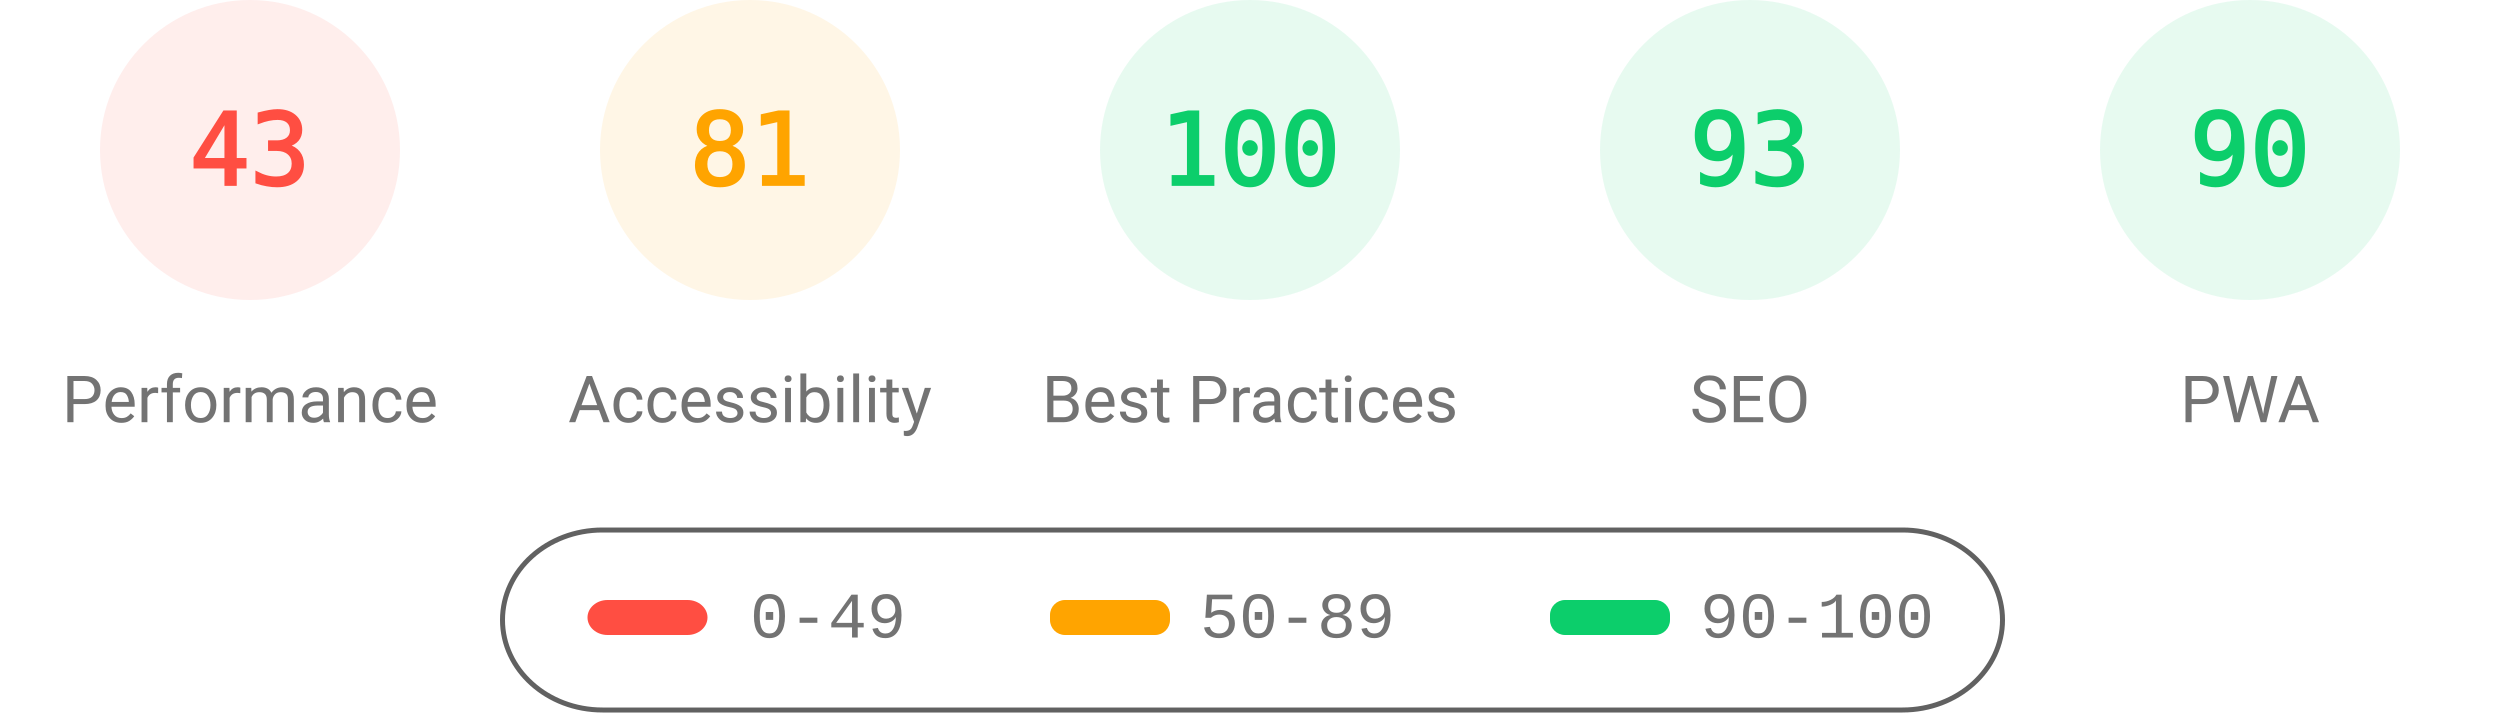
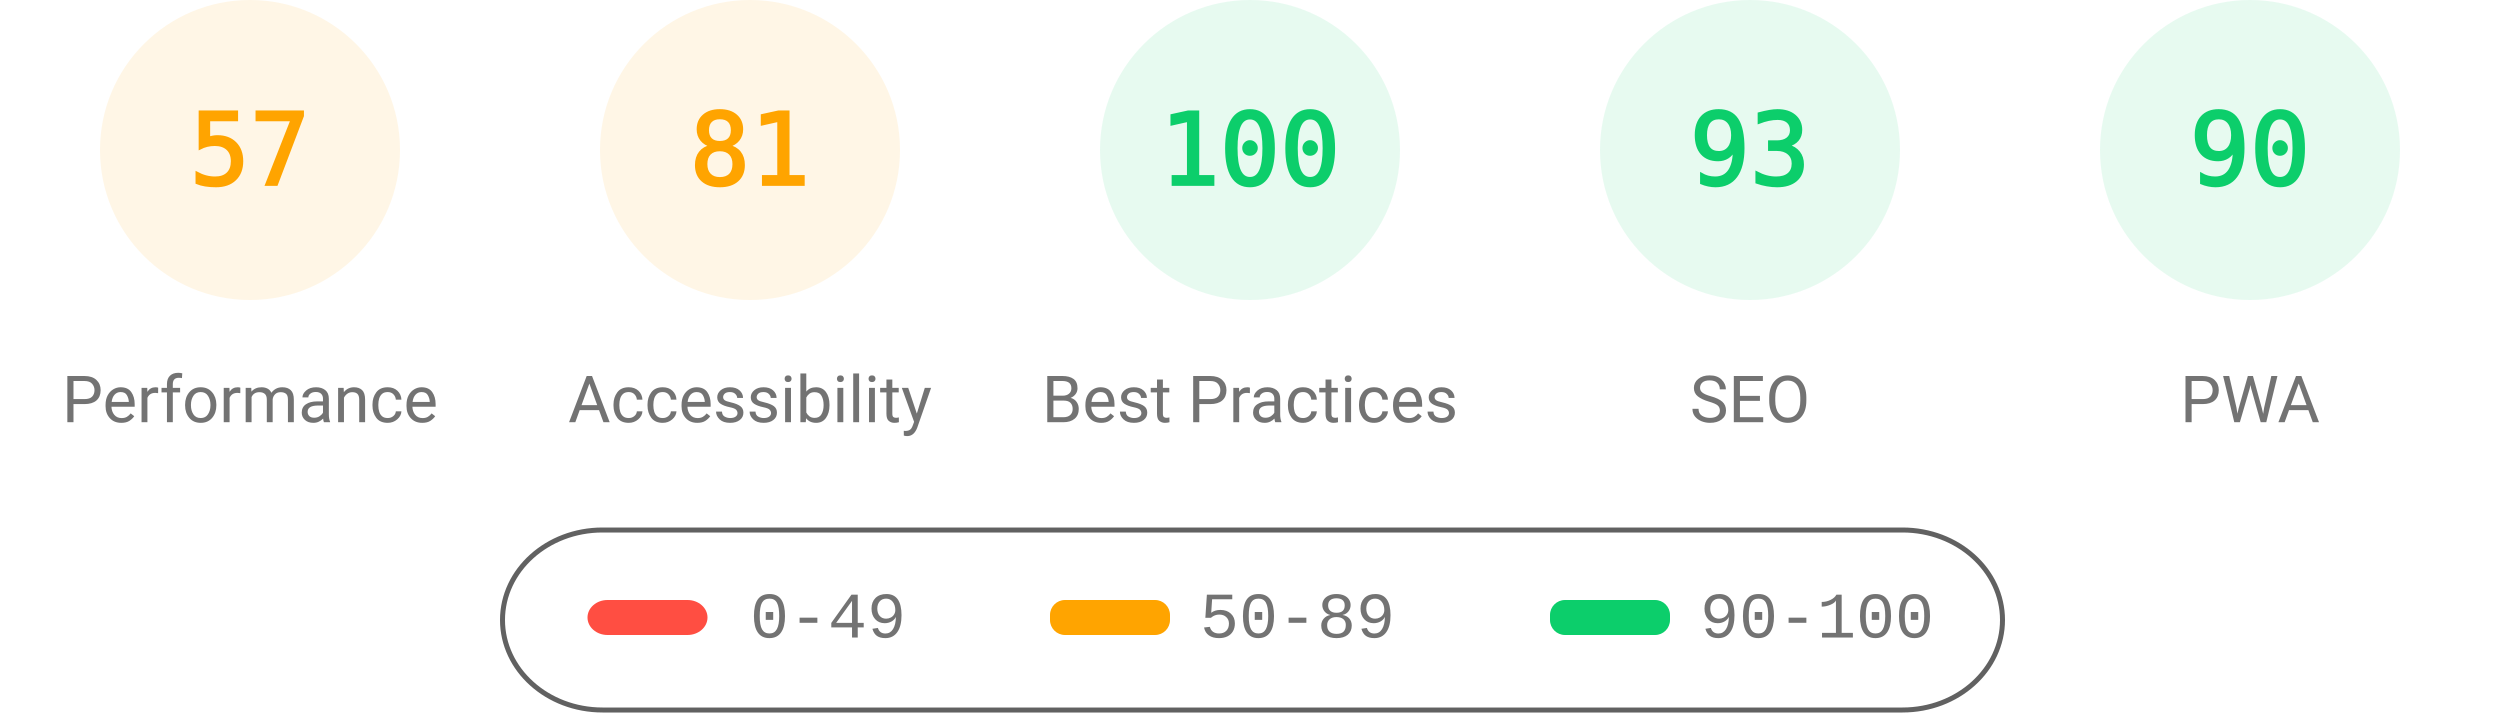
<svg xmlns="http://www.w3.org/2000/svg" fill="none" width="1000" height="285">
  <style>.gauge-base{opacity:.1}.gauge-arc{fill:none;animation-delay:250ms;stroke-linecap:round;transform:rotate(-90deg);transform-origin:100px 60px;animation:load-gauge 1s ease forwards}.guage-text{font-size:40px;font-family:monospace;text-align:center}.guage-red{color:#ff4e42;fill:#ff4e42;stroke:#ff4e42}.guage-orange{color:#ffa400;fill:#ffa400;stroke:#ffa400}.guage-green{color:#0cce6b;fill:#0cce6b;stroke:#0cce6b}.guage-undefined{color:#5c5c5c;fill:#5c5c5c;stroke:#5c5c5c}.guage-title{color:#737373;fill:#737373;stroke:none;font-size:26px;line-height:26px;font-family:Roboto,Halvetica,Arial,sans-serif}@keyframes load-gauge{from{stroke-dasharray:0 352.858}}</style>
-   <svg class="guage-div guage-perf guage-red" viewBox="0 0 200 200" width="200" height="200">
+   <svg class="guage-div guage-perf guage-orange" viewBox="0 0 200 200" width="200" height="200">
    <circle class="gauge-base" r="56" cx="100" cy="60" stroke-width="8" />
-     <circle class="gauge-arc guage-arc-1" r="56" cx="100" cy="60" stroke-width="8" style="stroke-dasharray:151.299,351.858" />
-     <text class="guage-text" x="100" y="60" alignment-baseline="central" dominant-baseline="central" text-anchor="middle">43</text>
+     <circle class="gauge-arc guage-arc-1" r="56" cx="100" cy="60" stroke-width="8" style="stroke-dasharray:200.559,351.858" />
+     <text class="guage-text" x="100" y="60" alignment-baseline="central" dominant-baseline="central" text-anchor="middle">57</text>
    <text class="guage-title" x="100" y="160" alignment-baseline="central" dominant-baseline="central" text-anchor="middle">Performance</text>
  </svg>
  <svg class="guage-div guage-acc guage-orange" viewBox="0 0 200 200" width="200" height="200" x="200">
    <circle class="gauge-base" r="56" cx="100" cy="60" stroke-width="8" />
    <circle class="gauge-arc guage-arc-2" r="56" cx="100" cy="60" stroke-width="8" style="stroke-dasharray:285.005,351.858" />
    <text class="guage-text" x="100" y="60" alignment-baseline="central" dominant-baseline="central" text-anchor="middle">81</text>
    <text class="guage-title" x="100" y="160" alignment-baseline="central" dominant-baseline="central" text-anchor="middle">Accessibility</text>
  </svg>
  <svg class="guage-div guage-best guage-green" viewBox="0 0 200 200" width="200" height="200" x="400">
    <circle class="gauge-base" r="56" cx="100" cy="60" stroke-width="8" />
    <circle class="gauge-arc guage-arc-3" r="56" cx="100" cy="60" stroke-width="8" style="stroke-dasharray:351.858,351.858" />
    <text class="guage-text" x="100" y="60" alignment-baseline="central" dominant-baseline="central" text-anchor="middle">100</text>
    <text class="guage-title" x="100" y="160" alignment-baseline="central" dominant-baseline="central" text-anchor="middle">Best Practices</text>
  </svg>
  <svg class="guage-div guage-seo guage-green" viewBox="0 0 200 200" width="200" height="200" x="600">
    <circle class="gauge-base" r="56" cx="100" cy="60" stroke-width="8" />
    <circle class="gauge-arc guage-arc-4" r="56" cx="100" cy="60" stroke-width="8" style="stroke-dasharray:327.228,351.858" />
    <text class="guage-text" x="100" y="60" alignment-baseline="central" dominant-baseline="central" text-anchor="middle">93</text>
    <text class="guage-title" x="100" y="160" alignment-baseline="central" dominant-baseline="central" text-anchor="middle">SEO</text>
  </svg>
  <svg class="guage-div guage-pwa guage-green" viewBox="0 0 200 200" width="200" height="200" x="800">
    <circle class="gauge-base" r="56" cx="100" cy="60" stroke-width="8" />
    <circle class="gauge-arc guage-arc-4" r="56" cx="100" cy="60" stroke-width="8" style="stroke-dasharray:316.672,351.858" />
    <text class="guage-text" x="100" y="60" alignment-baseline="central" dominant-baseline="central" text-anchor="middle">90</text>
    <text class="guage-title" x="100" y="160" alignment-baseline="central" dominant-baseline="central" text-anchor="middle">PWA</text>
  </svg>
  <svg width="604" height="76" x="200" y="210">
    <path fill="none" id="canvas_background" d="M-1-1h604v80H-1z" />
    <rect fill-opacity="0" stroke="#616161" stroke-width="2" rx="40" id="svg_2" height="72" width="600" y="2" x="1" fill="#000" />
    <rect stroke="#000" rx="8" id="svg_3" height="14" width="48" y="30" x="35" stroke-opacity="null" stroke-width="0" fill="#ff4e42" />
    <rect stroke="#000" rx="6" id="svg_4" height="14" width="48" y="30" x="220" stroke-opacity="null" stroke-width="0" fill="#ffa400" />
    <rect stroke="#000" rx="6" id="svg_5" height="14" width="48" y="30" x="420" stroke-opacity="null" stroke-width="0" fill="#0cce6b" />
    <text xml:space="preserve" text-anchor="start" font-family="'Courier New', Courier, monospace" font-size="26" id="svg_6" y="45" x="100" stroke-opacity="null" stroke-width="0" stroke="#000" fill="#737373">0-49</text>
    <text xml:space="preserve" text-anchor="start" font-family="'Courier New', Courier, monospace" font-size="26" id="svg_7" y="45" x="280" stroke-opacity="null" stroke-width="0" stroke="#000" fill="#737373">50-89</text>
    <text xml:space="preserve" text-anchor="start" font-family="'Courier New', Courier, monospace" font-size="26" id="svg_8" y="45" x="480" stroke-opacity="null" stroke-width="0" stroke="#000" fill="#737373">90-100</text>
  </svg>
</svg>
